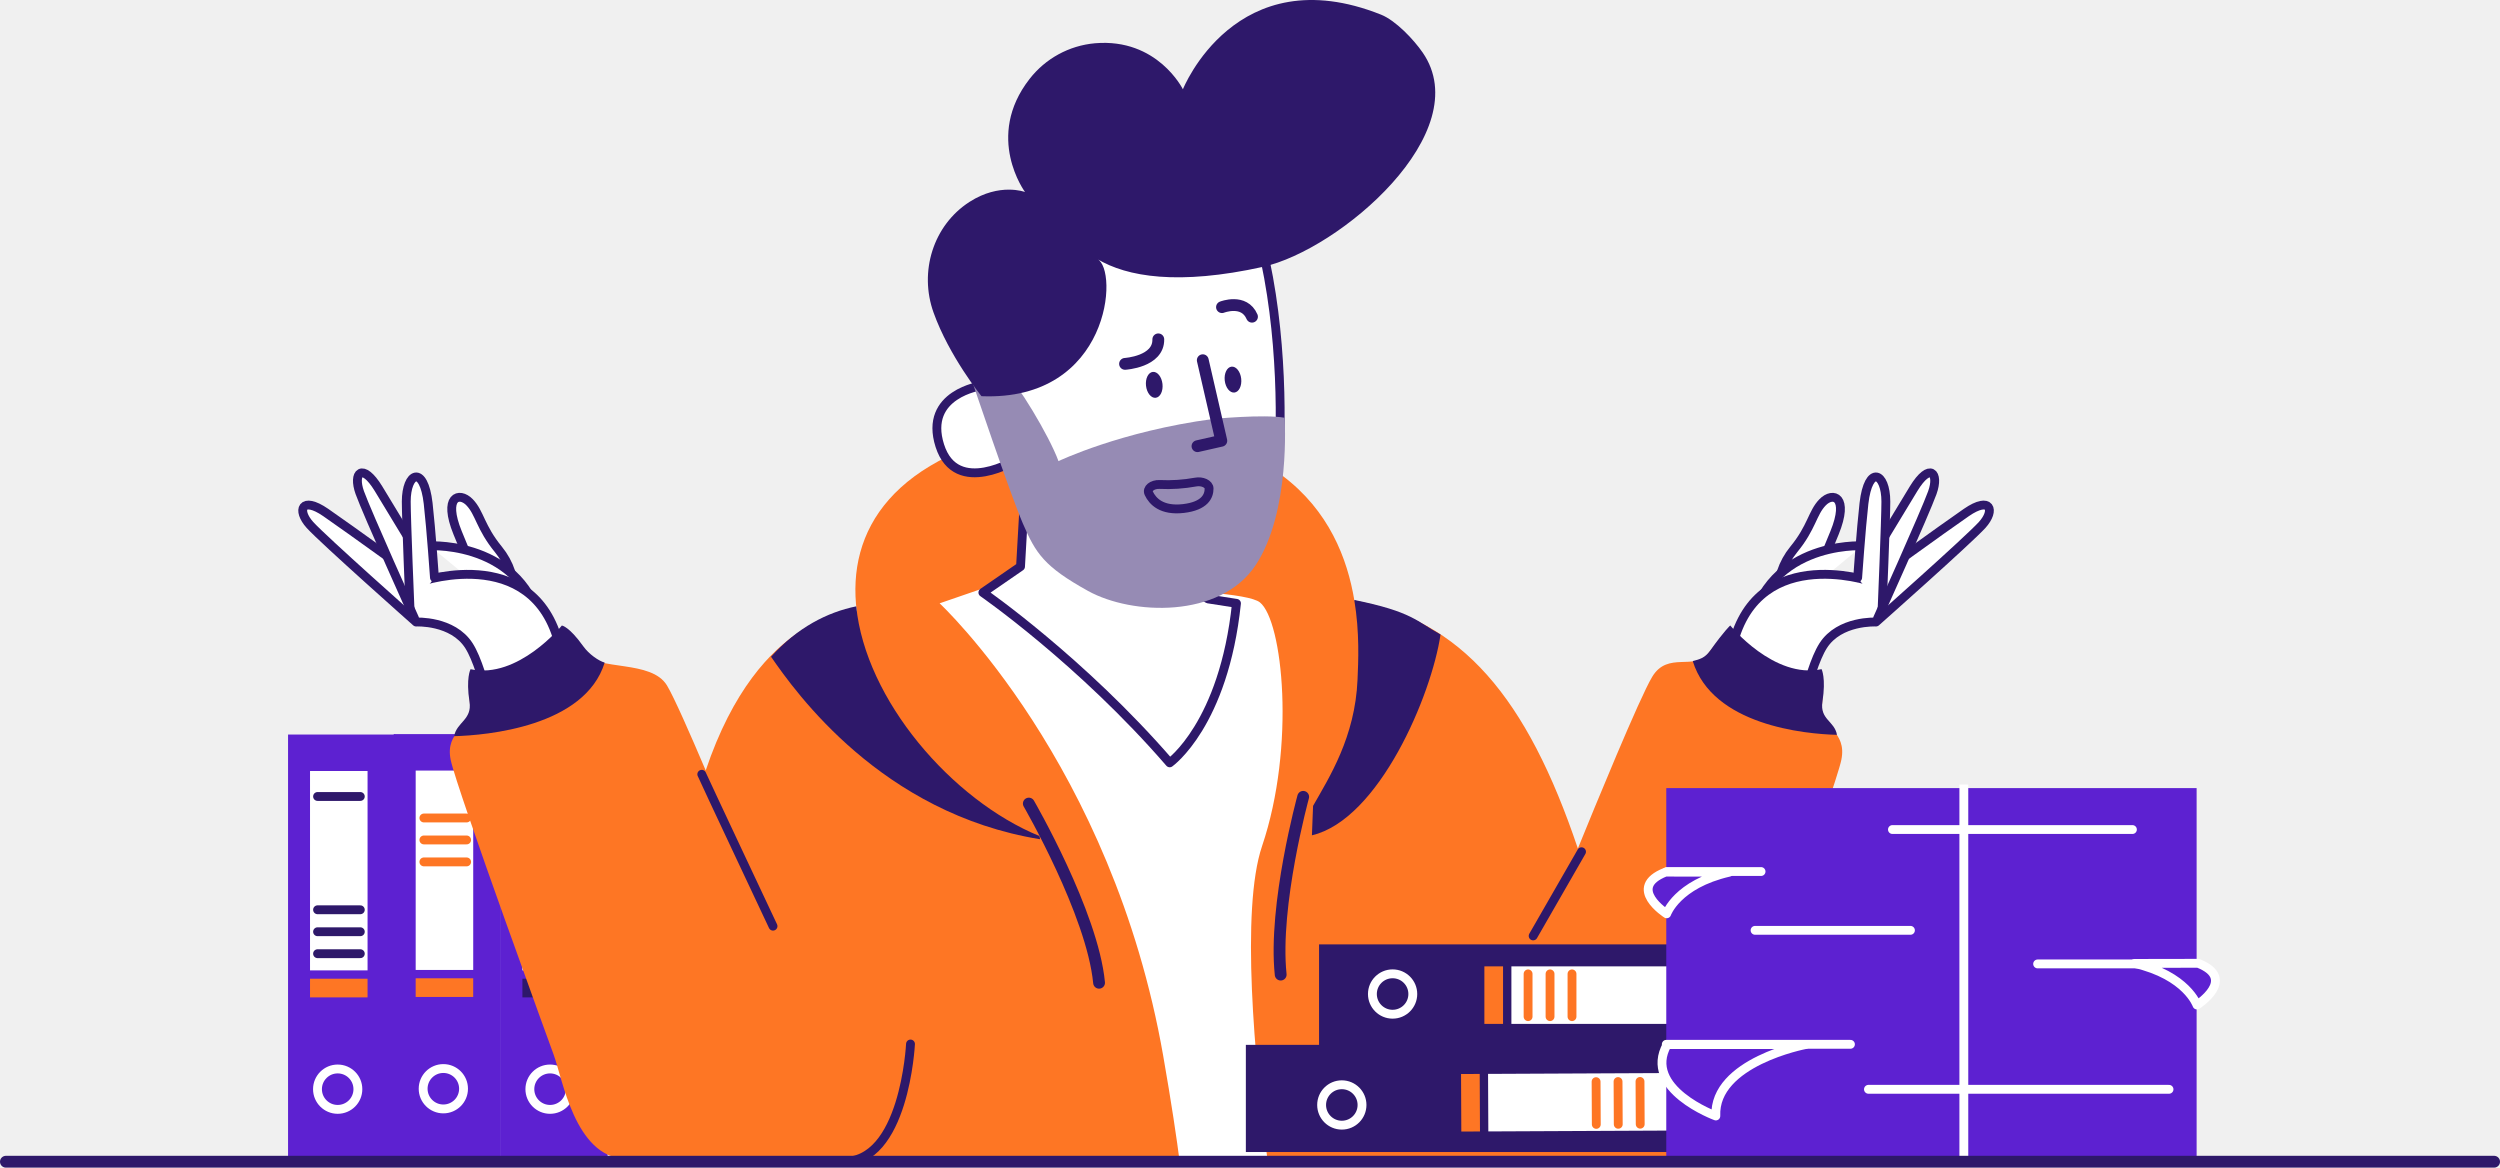
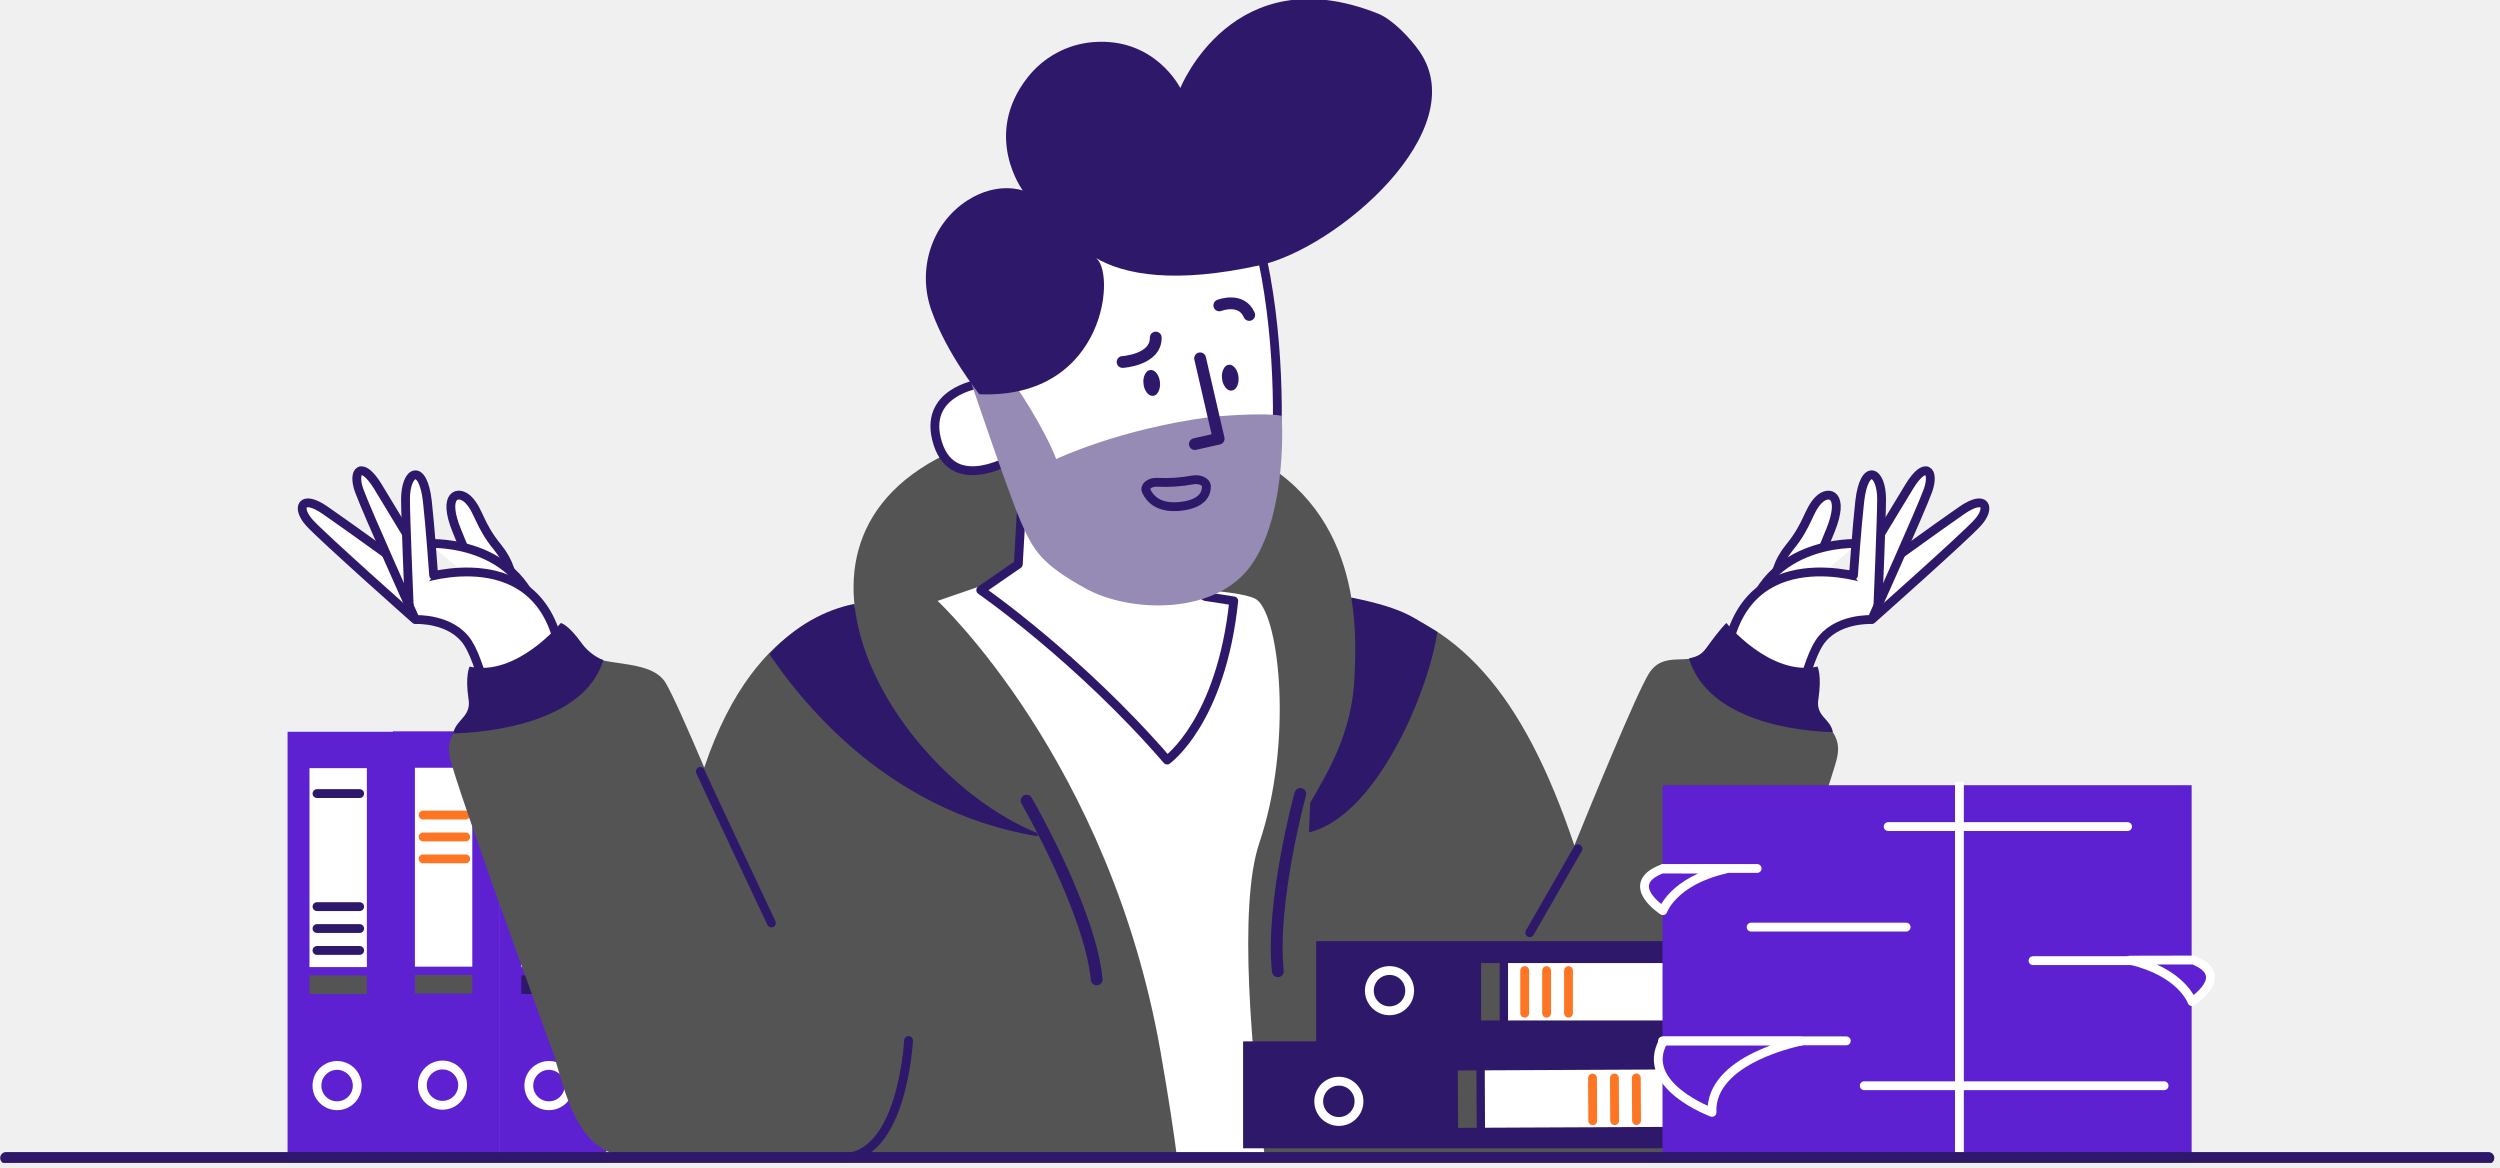
- <svg xmlns="http://www.w3.org/2000/svg" viewBox="0 0 1693 790.71">
+ <svg xmlns="http://www.w3.org/2000/svg" width="302" height="141" version="1.0" viewBox="0 0 226.5 105.75">
  <defs>
-     <style>.cls-1,.cls-13{fill:#5d21d1;}.cls-2,.cls-8{fill:#fff;}.cls-3{fill:#fe7624;}.cls-4,.cls-5,.cls-7,.cls-9{fill:none;}.cls-11,.cls-12,.cls-13,.cls-4{stroke:#fff;}.cls-12,.cls-13,.cls-4,.cls-5,.cls-7,.cls-8,.cls-9{stroke-linecap:round;}.cls-11,.cls-12,.cls-13,.cls-4,.cls-5,.cls-7,.cls-8,.cls-9{stroke-linejoin:round;}.cls-11,.cls-12,.cls-13,.cls-4,.cls-5,.cls-7,.cls-8{stroke-width:6px;}.cls-5{stroke:#fe7624;}.cls-11,.cls-12,.cls-6{fill:#2e186a;}.cls-7,.cls-8,.cls-9{stroke:#2e186a;}.cls-9{stroke-width:8px;}.cls-10{fill:#968bb4;}</style>
+     <clipPath id="a">
+       <path d="M45 66h10v39.363H45Zm0 0" />
+     </clipPath>
+     <clipPath id="b">
+       <path d="M26 66h10v39.363H26Zm0 0" />
+     </clipPath>
+     <clipPath id="c">
+       <path d="M75 93h8v12.363h-8Zm0 0" />
+     </clipPath>
+     <clipPath id="d">
+       <path d="M84 53h32v52.363H84Zm0 0" />
+     </clipPath>
+     <clipPath id="e">
+       <path d="M177 70h1v35.363h-1Zm0 0" />
+     </clipPath>
+     <clipPath id="f">
+       <path d="M.02 104h225.964v1.363H.02Zm0 0" />
+     </clipPath>
  </defs>
-   <g id="Layer_2" data-name="Layer 2">
-     <g id="solid_III" data-name="solid III">
-       <g id="not_found" data-name="not found">
-         <g id="folders_bg" data-name="folders bg">
-           <g id="folder_III" data-name="folder III">
-             <rect class="cls-1" x="157.92" y="605.84" width="289.97" height="72.57" transform="translate(945.03 339.21) rotate(90)" />
-             <rect class="cls-2" x="233.47" y="569.85" width="135.02" height="38.96" transform="translate(890.31 288.36) rotate(90)" />
-             <rect class="cls-3" x="294.66" y="649.34" width="12.64" height="38.96" transform="translate(969.79 367.84) rotate(90)" />
-             <circle class="cls-4" cx="300.23" cy="737.29" r="13.68" />
-             <line class="cls-5" x1="316" y1="553.94" x2="287.05" y2="553.94" />
-             <line class="cls-5" x1="316" y1="568.81" x2="287.05" y2="568.81" />
-             <line class="cls-5" x1="316" y1="583.68" x2="287.05" y2="583.68" />
-           </g>
-           <g id="folder_II" data-name="folder II">
-             <rect class="cls-1" x="230.19" y="606.14" width="289.97" height="72.57" transform="translate(1017.6 267.24) rotate(90)" />
-             <rect class="cls-2" x="305.73" y="570.15" width="135.02" height="38.96" transform="translate(962.88 216.39) rotate(90)" />
-             <rect class="cls-6" x="366.93" y="649.63" width="12.64" height="38.96" transform="translate(1042.36 295.87) rotate(90)" />
-             <circle class="cls-4" cx="372.5" cy="737.59" r="13.68" />
-             <line class="cls-7" x1="387.82" y1="616.1" x2="358.87" y2="616.1" />
-             <line class="cls-7" x1="387.82" y1="539.37" x2="358.87" y2="539.37" />
-             <line class="cls-7" x1="387.82" y1="630.97" x2="358.87" y2="630.97" />
-             <line class="cls-7" x1="387.82" y1="645.84" x2="358.87" y2="645.84" />
-           </g>
-           <g id="folder">
-             <rect class="cls-1" x="86.37" y="606.14" width="289.97" height="72.57" transform="translate(873.78 411.06) rotate(90)" />
-             <rect class="cls-2" x="161.91" y="570.15" width="135.02" height="38.96" transform="translate(819.06 360.21) rotate(90)" />
-             <rect class="cls-3" x="223.1" y="649.63" width="12.64" height="38.96" transform="translate(898.54 439.69) rotate(90)" />
-             <circle class="cls-4" cx="228.68" cy="737.59" r="13.68" />
-             <line class="cls-7" x1="244" y1="616.1" x2="215.05" y2="616.1" />
-             <line class="cls-7" x1="244" y1="539.37" x2="215.05" y2="539.37" />
-             <line class="cls-7" x1="244" y1="630.97" x2="215.05" y2="630.97" />
-             <line class="cls-7" x1="244" y1="645.84" x2="215.05" y2="645.84" />
-           </g>
-         </g>
-         <g id="man">
-           <g id="hands">
-             <g id="hand_II" data-name="hand II">
-               <path class="cls-8" d="M348.25,404.31a47.37,47.37,0,0,0-10.68-32.16C325.15,357,325,347.39,318,340.14s-18.11-3.94-8.11,20.65,14.32,34.69,14.32,34.69Z" />
-               <path class="cls-8" d="M291,369.62c1.08,0,69.16-3.47,77.27,64" />
-               <path class="cls-8" d="M337.06,504.34s-8.44-49.81-19.5-67.1-35.76-16-35.76-16S219,365.57,209.91,355.51s-5.61-19.65,10.64-8.47,65.09,46.61,65.09,46.61,81.42-27.57,94.66,50.64l15,46.42Z" />
-               <path class="cls-8" d="M280.73,418.78s-32.25-71.65-37.08-85.15,1.7-20.62,12.67-2.71,35.93,59.41,35.93,59.41" />
-               <path class="cls-8" d="M277.68,413.05s-2.57-61.46-2.56-73.37c0-19.63,11.79-25.21,14.83,1.25,2,17.67,4.27,50.24,4.27,50.24" />
-             </g>
-             <g id="hand">
-               <path class="cls-8" d="M1204,404.31a47.33,47.33,0,0,1,10.67-32.16c12.43-15.14,12.56-24.76,19.59-32s18.1-3.94,8.1,20.65S1228,395.48,1228,395.48Z" />
-               <path class="cls-8" d="M1261.19,369.62c-1.08,0-69.17-3.47-77.27,64" />
-               <path class="cls-8" d="M1215.16,504.34s8.44-49.81,19.5-67.1,35.76-16,35.76-16,62.78-55.68,71.89-65.74,5.61-19.65-10.64-8.47-65.09,46.61-65.09,46.61-81.42-27.57-94.66,50.64l-15,46.42Z" />
-               <path class="cls-8" d="M1271.49,418.78s32.25-71.65,37.08-85.15-1.7-20.62-12.66-2.71S1260,390.33,1260,390.33" />
-               <path class="cls-8" d="M1274.54,413.05s2.57-61.46,2.56-73.37c0-19.63-11.79-25.21-14.83,1.25-2,17.67-4.26,50.24-4.26,50.24" />
-             </g>
-           </g>
-           <g id="hoodie">
-             <path class="cls-3" d="M1233.86,477.59c1.33-15.3-.67-21.36-.67-21.36-35.18,3.72-63.39-29.88-63.39-29.88s-3.36,3.8-12.83,16-27.45-1.58-38.07,15.94c-8.58,14.16-39,88.37-50.37,116.32C1034,472,989.61,419.86,917.19,406.74,907.75,349.55,867,277,704.8,289.66,604,307.83,573.24,359.47,580.21,414h-.48s-65.26-.87-101.82,107.74c-10.71-25.2-21.58-49.86-26.25-57.58-10.63-17.52-46.92-9.65-56.4-21.82s-12.84-16-12.84-16S354.22,460,319,456.23c0,0-2,6.06-.66,21.36s-17.27,17.05-13.12,37.06,69.67,199.46,69.67,199.46c6.18,16.68,14.34,68.87,48.2,70.73a1.35,1.35,0,0,0,1.18.87c53.69-.15,710.21.4,710.21.4s.06-.71.13-2.05c29.25-6.9,36.83-54.22,42.66-69.95,0,0,65.53-179.45,69.67-199.46S1232.53,492.89,1233.86,477.59Z" />
-             <path id="welt" class="cls-6" d="M1234.16,475.15c2.51-16-.59-22-.59-22-32.14,6.95-61.84-29.59-61.84-29.59s-4,3.55-13.58,17c-3.87,5.43-7.81,6-11.82,7.12,13.35,43.42,75.88,49.42,97.67,49.95C1242.35,488.24,1232.26,487.3,1234.16,475.15Z" />
-             <path id="welt-2" data-name="welt" class="cls-6" d="M317.94,475.27c-2.51-16,.71-22.08.71-22.08,32.15,6.95,61.85-29.59,61.85-29.59s4.84.54,14.45,14c3.87,5.43,10.52,10,14.53,11.11-13.34,43.41-80.15,49.3-101.93,49.83C309.19,489.1,319.84,487.43,317.94,475.27Z" />
-             <path id="shape" class="cls-6" d="M579.84,410.61c-19.54,4-39.79,14.26-57.7,34.13,16.67,24.12,74.88,106.16,182.2,123.6a10.88,10.88,0,0,0-.47-2.19C644.39,541.74,586.13,473.83,579.84,410.61Z" />
-             <path id="shape_II" data-name="shape II" class="cls-6" d="M917.12,406.3c3.72,22.22,2.7,42.17,2.2,53.95-1.65,38.94-19.12,66.11-30.11,85.49l-.78,19.94c45.36-10.69,81-94.69,87.1-136C959.43,420.85,956.55,414.28,917.12,406.3Z" />
-             <g id="lines">
-               <path class="cls-9" d="M696.72,544.18s43.08,74.37,47.57,121.34" />
-               <path class="cls-9" d="M882.52,539.62S862.35,613.09,867.28,660" />
-               <path class="cls-7" d="M475.24,524.34c.45,1.37,48.25,102.86,48.25,102.86" />
-               <line class="cls-7" x1="1071.01" y1="576.8" x2="1038.25" y2="633.81" />
-               <path class="cls-7" d="M616.59,707s-4,81.42-46.56,79.52" />
-             </g>
-           </g>
-           <path id="shirt" class="cls-2" d="M858.47,786.37C849.6,717.64,840.16,616,854.66,573c22.89-67.74,14-152.76-1.46-165.07S667,398,667,398l-30.69,10.57S753.16,517.13,787.76,715.22c5.43,31.06,9.1,55.47,11.54,74.62" />
-           <path id="neck" class="cls-8" d="M693.57,340.35l-2.47,43.33-25.5,17.58s66.79,46.25,126.52,115.33c0,0,36.65-25.91,45.22-108l-19.22-3-92-54.5Z" />
-           <g id="head">
-             <path id="ear" class="cls-8" d="M664.67,261.26s-39.41,5.44-28.23,40.54S688.89,311,688.89,311l-11.68-50.39Z" />
-             <path id="face" class="cls-8" d="M758.43,121c10.31-2.1,81.13-15.09,95.85,44.48s13.93,127.34,10.82,158.61-141.29,33.29-149.33,31.48-18.3-9.92-18.3-9.92L668.12,255S647.66,143.66,758.43,121Z" />
-             <path id="beard" class="cls-10" d="M681,252.65c7.36,5.89,29.45,42.22,35.81,59.63,0,0,42.08-20.23,104.72-28.56,0,0,34.29-3.34,48.4-.82,0,0,4.3,63.8-19.68,99.92s-83.68,33.86-113.44,17.36-35.39-25.39-44.17-45.77-34.62-97.18-34.62-97.18Z" />
-             <path id="hair" class="cls-6" d="M664.65,268.31s-21.85-27.05-32.42-56.57c-10-27.75-.26-59.18,24.29-75,20.54-13.23,37.62-6.71,37.62-6.71s-27.58-37.26,3.09-76.57a63.18,63.18,0,0,1,44.24-24.16c42.43-3.65,59.59,31.17,59.59,31.17S836.83-29.32,935.28,9.93c9.93,4,22.05,16.8,28.17,25.68,37.12,53.86-56.27,133.62-108.26,145.12-57.1,12.62-92,6.82-112.22-5.38C757.76,182.19,752.08,271.84,664.65,268.31Z" />
-             <polyline id="nose" class="cls-9" points="814.52 243.94 827.08 298.48 810.93 302.15" />
-             <ellipse id="eye_II" data-name="eye II" class="cls-6" cx="834.96" cy="257.1" rx="5.61" ry="8.82" transform="translate(-23.39 94.34) rotate(-6.38)" />
-             <ellipse id="eye" class="cls-6" cx="781.65" cy="260.65" rx="5.61" ry="8.82" transform="translate(-24.12 88.44) rotate(-6.38)" />
-             <path id="brow_II" data-name="brow II" class="cls-9" d="M761.88,246.41s22.81-1.36,22.52-16.6" />
-             <path id="brow" class="cls-9" d="M827.53,208s15-5.91,20.32,6.47" />
-             <path id="mouth" class="cls-7" d="M809.57,326.47a106.26,106.26,0,0,1-24.29,1.61c-5-.21-8.79,2.88-7.31,6,2.59,5.48,8.78,12,23.48,10.29,14.48-1.72,17.37-8.41,17.34-13.56C818.77,327.71,814.1,325.58,809.57,326.47Z" />
-           </g>
-         </g>
-         <g id="folders">
-           <g id="folder_II-2" data-name="folder II">
-             <rect class="cls-6" x="840.14" y="712.3" width="307.35" height="72.57" transform="matrix(-1, 0, 0, -1, 1991.18, 1492.45)" />
-             <rect class="cls-2" x="1007.77" y="726.97" width="135.02" height="38.96" transform="translate(2154.1 1487.78) rotate(179.73)" />
-             <rect class="cls-3" x="989.48" y="727.35" width="12.64" height="38.96" transform="translate(1995.14 1488.91) rotate(179.73)" />
-             <circle class="cls-4" cx="908.68" cy="748.28" r="13.68" />
-             <line class="cls-5" x1="1110.75" y1="761.3" x2="1110.61" y2="732.35" />
-             <line class="cls-5" x1="1095.88" y1="761.37" x2="1095.74" y2="732.42" />
-             <line class="cls-5" x1="1081.01" y1="761.44" x2="1080.87" y2="732.49" />
-           </g>
-           <g id="folder-2" data-name="folder">
-             <rect class="cls-6" x="893.25" y="639.54" width="289.97" height="76.26" transform="translate(2076.48 1355.34) rotate(180)" />
-             <rect class="cls-2" x="1023.52" y="654.41" width="135.02" height="38.96" transform="translate(2182.06 1347.79) rotate(180)" />
-             <rect class="cls-3" x="1005.23" y="654.41" width="12.64" height="38.96" transform="translate(2023.09 1347.79) rotate(180)" />
-             <circle class="cls-4" cx="943.07" cy="673.15" r="13.68" />
-             <line class="cls-5" x1="1064.56" y1="688.47" x2="1064.56" y2="659.52" />
-             <line class="cls-5" x1="1141.29" y1="688.47" x2="1141.29" y2="659.52" />
-             <line class="cls-5" x1="1049.69" y1="688.47" x2="1049.69" y2="659.52" />
-             <line class="cls-5" x1="1034.82" y1="688.47" x2="1034.82" y2="659.52" />
-           </g>
-         </g>
-         <g id="pile_of_files" data-name="pile of files">
-           <rect class="cls-1" x="1128.4" y="533.7" width="359.15" height="253.32" />
-           <path class="cls-11" d="M1329.91,531.29V788.47" />
-           <line class="cls-12" x1="1281.56" y1="561.76" x2="1444.07" y2="561.76" />
-           <line class="cls-12" x1="1379.88" y1="652.77" x2="1484.29" y2="652.77" />
-           <line class="cls-12" x1="1265.31" y1="737.68" x2="1468.86" y2="737.68" />
-           <line class="cls-12" x1="1293.75" y1="630.02" x2="1188.53" y2="630.02" />
-           <line class="cls-12" x1="1128.8" y1="590.2" x2="1192.59" y2="590.2" />
-           <line class="cls-12" x1="1128.4" y1="707.21" x2="1253.12" y2="707.21" />
-           <path class="cls-13" d="M1127.86,590.6c-26.82,10.56.81,28.23.81,28.23s6.91-20,42.25-28.15Z" />
-           <path class="cls-13" d="M1488.6,652.35c26.81,10.56-.82,28.24-.82,28.24s-6.9-20-42.25-28.16Z" />
-           <path class="cls-13" d="M1222.66,707.39s-62.23,11.74-60.69,48.35c0,0-49.88-18.3-33-48.35Z" />
-         </g>
-         <line id="line" class="cls-9" x1="4" y1="786.71" x2="1689" y2="786.71" />
-       </g>
-     </g>
+   <path fill="#5d21d1" d="M45.29 66.262v38.699h-9.685v-38.7Zm0 0" />
+   <path fill="#fff" d="M42.79 69.559v18.02h-5.2v-18.02Zm0 0" />
+   <path fill="#545454" d="M42.79 88.332v1.688h-5.2v-1.688Zm0 0" />
+   <path fill="none" stroke="#fff" stroke-linecap="round" stroke-linejoin="round" stroke-width=".801" d="M41.914 98.313q-.001.364-.137.699a1.8 1.8 0 0 1-.398.594 1.7 1.7 0 0 1-.59.394q-.335.14-.699.14t-.7-.14a1.8 1.8 0 0 1-.593-.394 1.9 1.9 0 0 1-.395-.594 1.8 1.8 0 0 1-.136-.7q-.002-.359.136-.695.142-.337.395-.593.259-.259.594-.395.335-.14.699-.14t.7.14q.335.136.589.395a1.8 1.8 0 0 1 .535 1.289m0 0" />
+   <path fill="none" stroke="#fe7624" stroke-linecap="round" stroke-linejoin="round" stroke-width=".801" d="M42.195 73.844h-3.863M42.195 75.828h-3.863M42.195 77.813h-3.863" />
+   <g clip-path="url(#a)">
+     <path fill="#5d21d1" d="M54.934 66.3v38.704H45.25V66.3Zm0 0" />
+   </g>
+   <path fill="#fff" d="M52.438 69.594v18.023h-5.204V69.594Zm0 0" />
+   <path fill="#2e186a" d="M52.438 88.371v1.688h-5.204V88.37Zm0 0" />
+   <path fill="none" stroke="#fff" stroke-linecap="round" stroke-linejoin="round" stroke-width=".801" d="M51.563 98.356a1.82 1.82 0 0 1-.535 1.29 1.9 1.9 0 0 1-.594.397 1.86 1.86 0 0 1-1.399 0 1.8 1.8 0 0 1-.59-.398 1.8 1.8 0 0 1-.398-.59 1.87 1.87 0 0 1 0-1.398 1.85 1.85 0 0 1 .988-.989 1.8 1.8 0 0 1 1.399 0c.222.094.422.223.593.395a1.84 1.84 0 0 1 .536 1.293m0 0" />
+   <path fill="none" stroke="#2e186a" stroke-linecap="round" stroke-linejoin="round" stroke-width=".801" d="M51.781 82.14h-3.863M51.781 71.899h-3.863M51.781 84.125h-3.863M51.781 86.11h-3.863" />
+   <g clip-path="url(#b)">
+     <path fill="#5d21d1" d="M35.738 66.3v38.704h-9.683V66.3Zm0 0" />
+   </g>
+   <path fill="#fff" d="M33.238 69.594v18.023H28.04V69.594Zm0 0" />
+   <path fill="#545454" d="M33.238 88.371v1.688H28.04V88.37Zm0 0" />
+   <path fill="none" stroke="#fff" stroke-linecap="round" stroke-linejoin="round" stroke-width=".801" d="M32.367 98.356a1.82 1.82 0 0 1-.535 1.29 1.9 1.9 0 0 1-.594.397 1.86 1.86 0 0 1-1.398 0 1.8 1.8 0 0 1-.59-.398 1.8 1.8 0 0 1-.398-.59 1.87 1.87 0 0 1 0-1.398 1.85 1.85 0 0 1 .988-.989 1.8 1.8 0 0 1 1.398 0c.223.094.422.223.594.395a1.84 1.84 0 0 1 .535 1.293m0 0" />
+   <path fill="none" stroke="#2e186a" stroke-linecap="round" stroke-linejoin="round" stroke-width=".801" d="M32.586 82.14h-3.867M32.586 71.899h-3.867M32.586 84.125h-3.867M32.586 86.11h-3.867" />
+   <path fill="#fff" stroke="#2e186a" stroke-linecap="round" stroke-linejoin="round" stroke-width=".801" d="M46.5 53.871c.07-1.613-.402-3.043-1.426-4.293-1.66-2.02-1.68-3.304-2.613-4.273-.934-.965-2.418-.524-1.082 2.758a359 359 0 0 0 1.91 4.629Zm0 0" />
+   <path fill="#fff" stroke="#2e186a" stroke-linecap="round" stroke-linejoin="round" stroke-width=".801" d="M38.86 49.242c.14 0 9.23-.465 10.312 8.543" />
+   <path fill="#fff" stroke="#2e186a" stroke-linecap="round" stroke-linejoin="round" stroke-width=".801" d="M45.004 67.223s-1.125-6.649-2.602-8.957-4.773-2.133-4.773-2.133-8.383-7.434-9.594-8.773c-1.215-1.344-.75-2.626 1.418-1.133 2.172 1.492 8.688 6.222 8.688 6.222s10.867-3.68 12.636 6.758l2 6.196Zm0 0" />
+   <path fill="#fff" stroke="#2e186a" stroke-linecap="round" stroke-linejoin="round" stroke-width=".801" d="M37.488 55.8s-4.304-9.562-4.949-11.362.227-2.754 1.692-.364c1.46 2.391 4.793 7.93 4.793 7.93" />
+   <path fill="#fff" stroke="#2e186a" stroke-linecap="round" stroke-linejoin="round" stroke-width=".801" d="M37.078 55.04s-.34-8.204-.34-9.794c0-2.62 1.575-3.367 1.98.164.266 2.36.571 6.707.571 6.707M160.715 53.871q-.11-2.419 1.426-4.293c1.66-2.02 1.676-3.304 2.613-4.27.942-.968 2.418-.527 1.082 2.755-1.336 3.285-1.918 4.629-1.918 4.629Zm0 0" />
+   <path fill="#fff" stroke="#2e186a" stroke-linecap="round" stroke-linejoin="round" stroke-width=".801" d="M168.348 49.242c-.14 0-9.23-.465-10.312 8.543" />
+   <path fill="#fff" stroke="#2e186a" stroke-linecap="round" stroke-linejoin="round" stroke-width=".801" d="M162.207 67.223s1.125-6.649 2.602-8.957 4.773-2.133 4.773-2.133 8.38-7.434 9.594-8.777c1.219-1.34.75-2.622-1.418-1.13-2.172 1.493-8.687 6.223-8.687 6.223s-10.867-3.683-12.637 6.758l-2 6.196Zm0 0" />
+   <path fill="#fff" stroke="#2e186a" stroke-linecap="round" stroke-linejoin="round" stroke-width=".801" d="M169.723 55.8s4.305-9.562 4.95-11.362c.644-1.801-.227-2.754-1.688-.364-1.465 2.391-4.793 7.93-4.793 7.93" />
+   <path fill="#fff" stroke="#2e186a" stroke-linecap="round" stroke-linejoin="round" stroke-width=".801" d="M170.133 55.04s.34-8.204.34-9.794c0-2.62-1.574-3.367-1.98.164-.266 2.36-.567 6.707-.567 6.707" />
+   <path fill="#545454" d="M164.703 63.652c.176-2.043-.09-2.851-.09-2.851-4.695.496-8.46-3.989-8.46-3.989s-.45.508-1.715 2.137c-1.262 1.63-3.66-.21-5.079 2.125-1.148 1.89-5.207 11.797-6.722 15.528-4.61-13.696-10.535-20.657-20.2-22.407-1.261-7.632-6.699-17.316-28.351-15.625-13.453 2.426-17.559 9.317-16.629 16.594h-.062s-8.711-.117-13.59 14.379c-1.43-3.363-2.88-6.652-3.504-7.684-1.418-2.34-6.262-1.289-7.528-2.91-1.265-1.625-1.714-2.136-1.714-2.136s-3.762 4.492-8.465 3.988c0 0-.266.808-.086 2.851s-2.305 2.278-1.754 4.946c.555 2.672 9.3 26.62 9.3 26.62.825 2.227 1.915 9.196 6.434 9.442q.04.111.157.117c7.167-.02 94.792.055 94.792.055s.008-.098.016-.273c3.906-.922 4.918-7.239 5.695-9.34 0 0 8.747-23.95 9.301-26.621.551-2.668-1.926-2.903-1.746-4.946m0 0" />
+   <path fill="#2e186a" d="M164.742 63.328c.336-2.137-.078-2.937-.078-2.937-4.289.925-8.254-3.95-8.254-3.95s-.535.473-1.812 2.27c-.516.723-1.043.8-1.578.95 1.78 5.796 10.128 6.597 13.035 6.667-.22-1.254-1.567-1.379-1.313-3M42.453 63.344c-.336-2.137.094-2.95.094-2.95 4.293.93 8.258-3.949 8.258-3.949s.644.075 1.925 1.871c.52.723 1.407 1.332 1.942 1.48-1.781 5.794-10.7 6.583-13.606 6.653.22-1.261 1.641-1.484 1.387-3.105M77.41 54.71c-2.61.536-5.312 1.907-7.703 4.56 2.227 3.218 9.996 14.167 24.32 16.496a1.5 1.5 0 0 0-.062-.293C86.023 72.215 78.25 63.148 77.41 54.71M122.426 54.137c.496 2.965.36 5.629.293 7.199-.219 5.2-2.551 8.824-4.02 11.414l-.101 2.66c6.054-1.426 10.808-12.64 11.625-18.152-2.149-1.18-2.536-2.055-7.797-3.121m0 0" />
+   <path fill="none" stroke="#2e186a" stroke-linecap="round" stroke-linejoin="round" stroke-width="1.068" d="M93.008 72.54s5.75 9.925 6.352 16.195M117.809 71.93s-2.692 9.809-2.035 16.07" />
+   <path fill="none" stroke="#2e186a" stroke-linecap="round" stroke-linejoin="round" stroke-width=".801" d="M63.45 69.89c.058.184 6.437 13.731 6.437 13.731M142.965 76.895l-4.37 7.61" />
+   <g clip-path="url(#c)">
+     <path fill="none" stroke="#2e186a" stroke-linecap="round" stroke-linejoin="round" stroke-width=".801" d="M82.313 94.274s-.532 10.867-6.211 10.613" />
+   </g>
+   <g clip-path="url(#d)">
+     <path fill="#fff" d="M114.598 104.863c-1.184-9.172-2.442-22.738-.508-28.476 3.055-9.043 1.867-20.39-.195-22.032-2.063-1.644-24.852-1.328-24.852-1.328l-4.098 1.414s15.598 14.489 20.215 40.926c.727 4.149 1.215 7.406 1.54 9.961" />
+   </g>
+   <path fill="#fff" stroke="#2e186a" stroke-linecap="round" stroke-linejoin="round" stroke-width=".801" d="m92.59 45.336-.332 5.781-3.402 2.348s8.914 6.172 16.886 15.395c0 0 4.891-3.461 6.036-14.418l-2.567-.399-12.277-7.273ZM88.73 34.777s-5.257.727-3.765 5.41c1.492 4.688 7 1.231 7 1.231l-1.559-6.726Zm0 0" />
+   <path fill="#fff" stroke="#2e186a" stroke-linecap="round" stroke-linejoin="round" stroke-width=".801" d="M101.246 16.059c1.375-.282 10.829-2.016 12.793 5.937 1.965 7.95 1.86 16.996 1.446 21.168-.418 4.176-18.86 4.446-19.934 4.203-1.07-.242-2.441-1.324-2.441-1.324l-3.918-12.102s-2.73-14.859 12.054-17.882m0 0" />
+   <path fill="#968bb4" d="M90.91 33.629c.985.785 3.934 5.637 4.781 7.96 0 0 5.618-2.702 13.977-3.812 0 0 4.578-.445 6.46-.109 0 0 .575 8.516-2.628 13.336-3.2 4.82-11.168 4.52-15.14 2.316s-4.723-3.39-5.895-6.11c-1.172-2.718-4.621-12.968-4.621-12.968Zm0 0" />
+   <path fill="#2e186a" d="M88.73 35.719s-2.918-3.61-4.328-7.551c-1.336-3.703-.035-7.898 3.243-10.008 2.742-1.765 5.02-.898 5.02-.898s-3.68-4.973.413-10.219a8.4 8.4 0 0 1 2.617-2.227 8.3 8.3 0 0 1 3.285-.996c5.665-.488 7.957 4.16 7.957 4.16s4.774-11.984 17.915-6.746c1.324.532 2.941 2.243 3.757 3.426 4.953 7.188-7.511 17.836-14.449 19.371-7.62 1.684-12.277.91-14.976-.718 1.972.914 1.214 12.878-10.454 12.406m0 0" />
+   <path fill="none" stroke="#2e186a" stroke-linecap="round" stroke-linejoin="round" stroke-width="1.068" d="m108.73 32.465 1.68 7.281-2.156.488" />
+   <path fill="#2e186a" d="M112.207 34.137q.052.481-.125.851c-.121.242-.285.38-.488.399q-.31.035-.567-.282a1.5 1.5 0 0 1-.308-.804q-.058-.482.125-.852c.117-.242.281-.379.488-.402q.304-.03.563.285.255.317.312.805M105.09 34.61a1.55 1.55 0 0 1-.125.85q-.18.37-.488.403c-.207.024-.395-.074-.567-.285a1.53 1.53 0 0 1-.308-.8q-.056-.488.125-.852c.12-.246.28-.38.488-.403q.31-.035.562.282c.172.215.278.48.313.804m0 0" />
+   <path fill="none" stroke="#2e186a" stroke-linecap="round" stroke-linejoin="round" stroke-width="1.068" d="M101.707 32.797s3.043-.184 3.004-2.215M110.469 27.668s2.004-.785 2.711.867" />
+   <path fill="none" stroke="#2e186a" stroke-linecap="round" stroke-linejoin="round" stroke-width=".801" d="M108.07 43.48q-1.606.299-3.242.215c-.664-.027-1.171.387-.972.801.344.735 1.172 1.602 3.133 1.375 1.933-.23 2.316-1.12 2.312-1.808 0-.414-.625-.7-1.23-.582m0 0" />
+   <path fill="#2e186a" d="M153.648 104.035h-41.023v-9.687h41.023Zm0 0" />
+   <path fill="#fff" d="m152.563 102.09-18.02.082-.023-5.2 18.02-.085Zm0 0" />
+   <path fill="#545454" d="m133.79 102.176-1.688.008-.024-5.2 1.684-.007Zm0 0" />
+   <path fill="none" stroke="#fff" stroke-linecap="round" stroke-linejoin="round" stroke-width=".801" d="M123.125 99.782q-.001.364-.136.699a1.85 1.85 0 0 1-.989.988 1.8 1.8 0 0 1-.699.137q-.364.002-.7-.137a1.9 1.9 0 0 1-.593-.395 1.836 1.836 0 0 1 0-2.585 1.9 1.9 0 0 1 .594-.395q.335-.139.7-.137a1.8 1.8 0 0 1 1.288.532q.258.258.399.593.136.335.136.7m0 0" />
+   <path fill="none" stroke="#fe7624" stroke-linecap="round" stroke-linejoin="round" stroke-width=".801" d="m148.27 101.52-.02-3.863M146.286 101.528l-.02-3.864M144.301 101.54l-.02-3.868" />
+   <path fill="#2e186a" d="M157.945 95.445h-38.703V85.27h38.703Zm0 0" />
+   <path fill="#fff" d="M154.648 92.453h-18.02v-5.2h18.02Zm0 0" />
+   <path fill="#545454" d="M135.871 92.453h-1.687v-5.2h1.687Zm0 0" />
+   <path fill="none" stroke="#fff" stroke-linecap="round" stroke-linejoin="round" stroke-width=".801" d="M127.715 89.754q-.001.364-.137.7a1.8 1.8 0 0 1-.398.59 1.8 1.8 0 0 1-.59.398 1.87 1.87 0 0 1-1.398 0 1.85 1.85 0 0 1-.989-.989 1.8 1.8 0 0 1-.14-.699q0-.364.14-.7.139-.333.395-.593a1.9 1.9 0 0 1 .594-.394q.334-.139.699-.137a1.8 1.8 0 0 1 1.289.531q.258.259.398.594.136.335.137.7m0 0" />
+   <path fill="none" stroke="#fe7624" stroke-linecap="round" stroke-linejoin="round" stroke-width=".801" d="M142.106 91.797v-3.863M152.348 91.797v-3.863M140.121 91.797v-3.863M138.137 91.797v-3.863" />
+   <path fill="#5d21d1" d="M150.625 71.14h47.938v33.813h-47.938Zm0 0" />
+   <g clip-path="url(#e)">
+     <path fill="none" stroke="#fff" stroke-linejoin="round" stroke-width=".801" d="M177.524 70.82v34.325" />
+   </g>
+   <path fill="none" stroke="#fff" stroke-linecap="round" stroke-linejoin="round" stroke-width=".801" d="M171.067 74.887h21.691M184.192 87.035h13.934M168.899 98.367h27.168M172.696 83.996h-14.043M150.68 78.684h8.516M150.625 94.301h16.649" />
+   <path fill="#5d21d1" stroke="#fff" stroke-linecap="round" stroke-linejoin="round" stroke-width=".801" d="M150.555 78.735c-3.582 1.41.106 3.77.106 3.77s.925-2.669 5.64-3.759ZM198.704 86.977c3.578 1.41-.11 3.77-.11 3.77s-.922-2.669-5.64-3.758ZM163.207 94.324s-8.304 1.567-8.101 6.454c0 0-6.656-2.442-4.402-6.454Zm0 0" />
+   <g clip-path="url(#f)">
+     <path fill="none" stroke="#2e186a" stroke-linecap="round" stroke-linejoin="round" stroke-width="1.068" d="M.55 104.91h224.9" />
  </g>
</svg>
